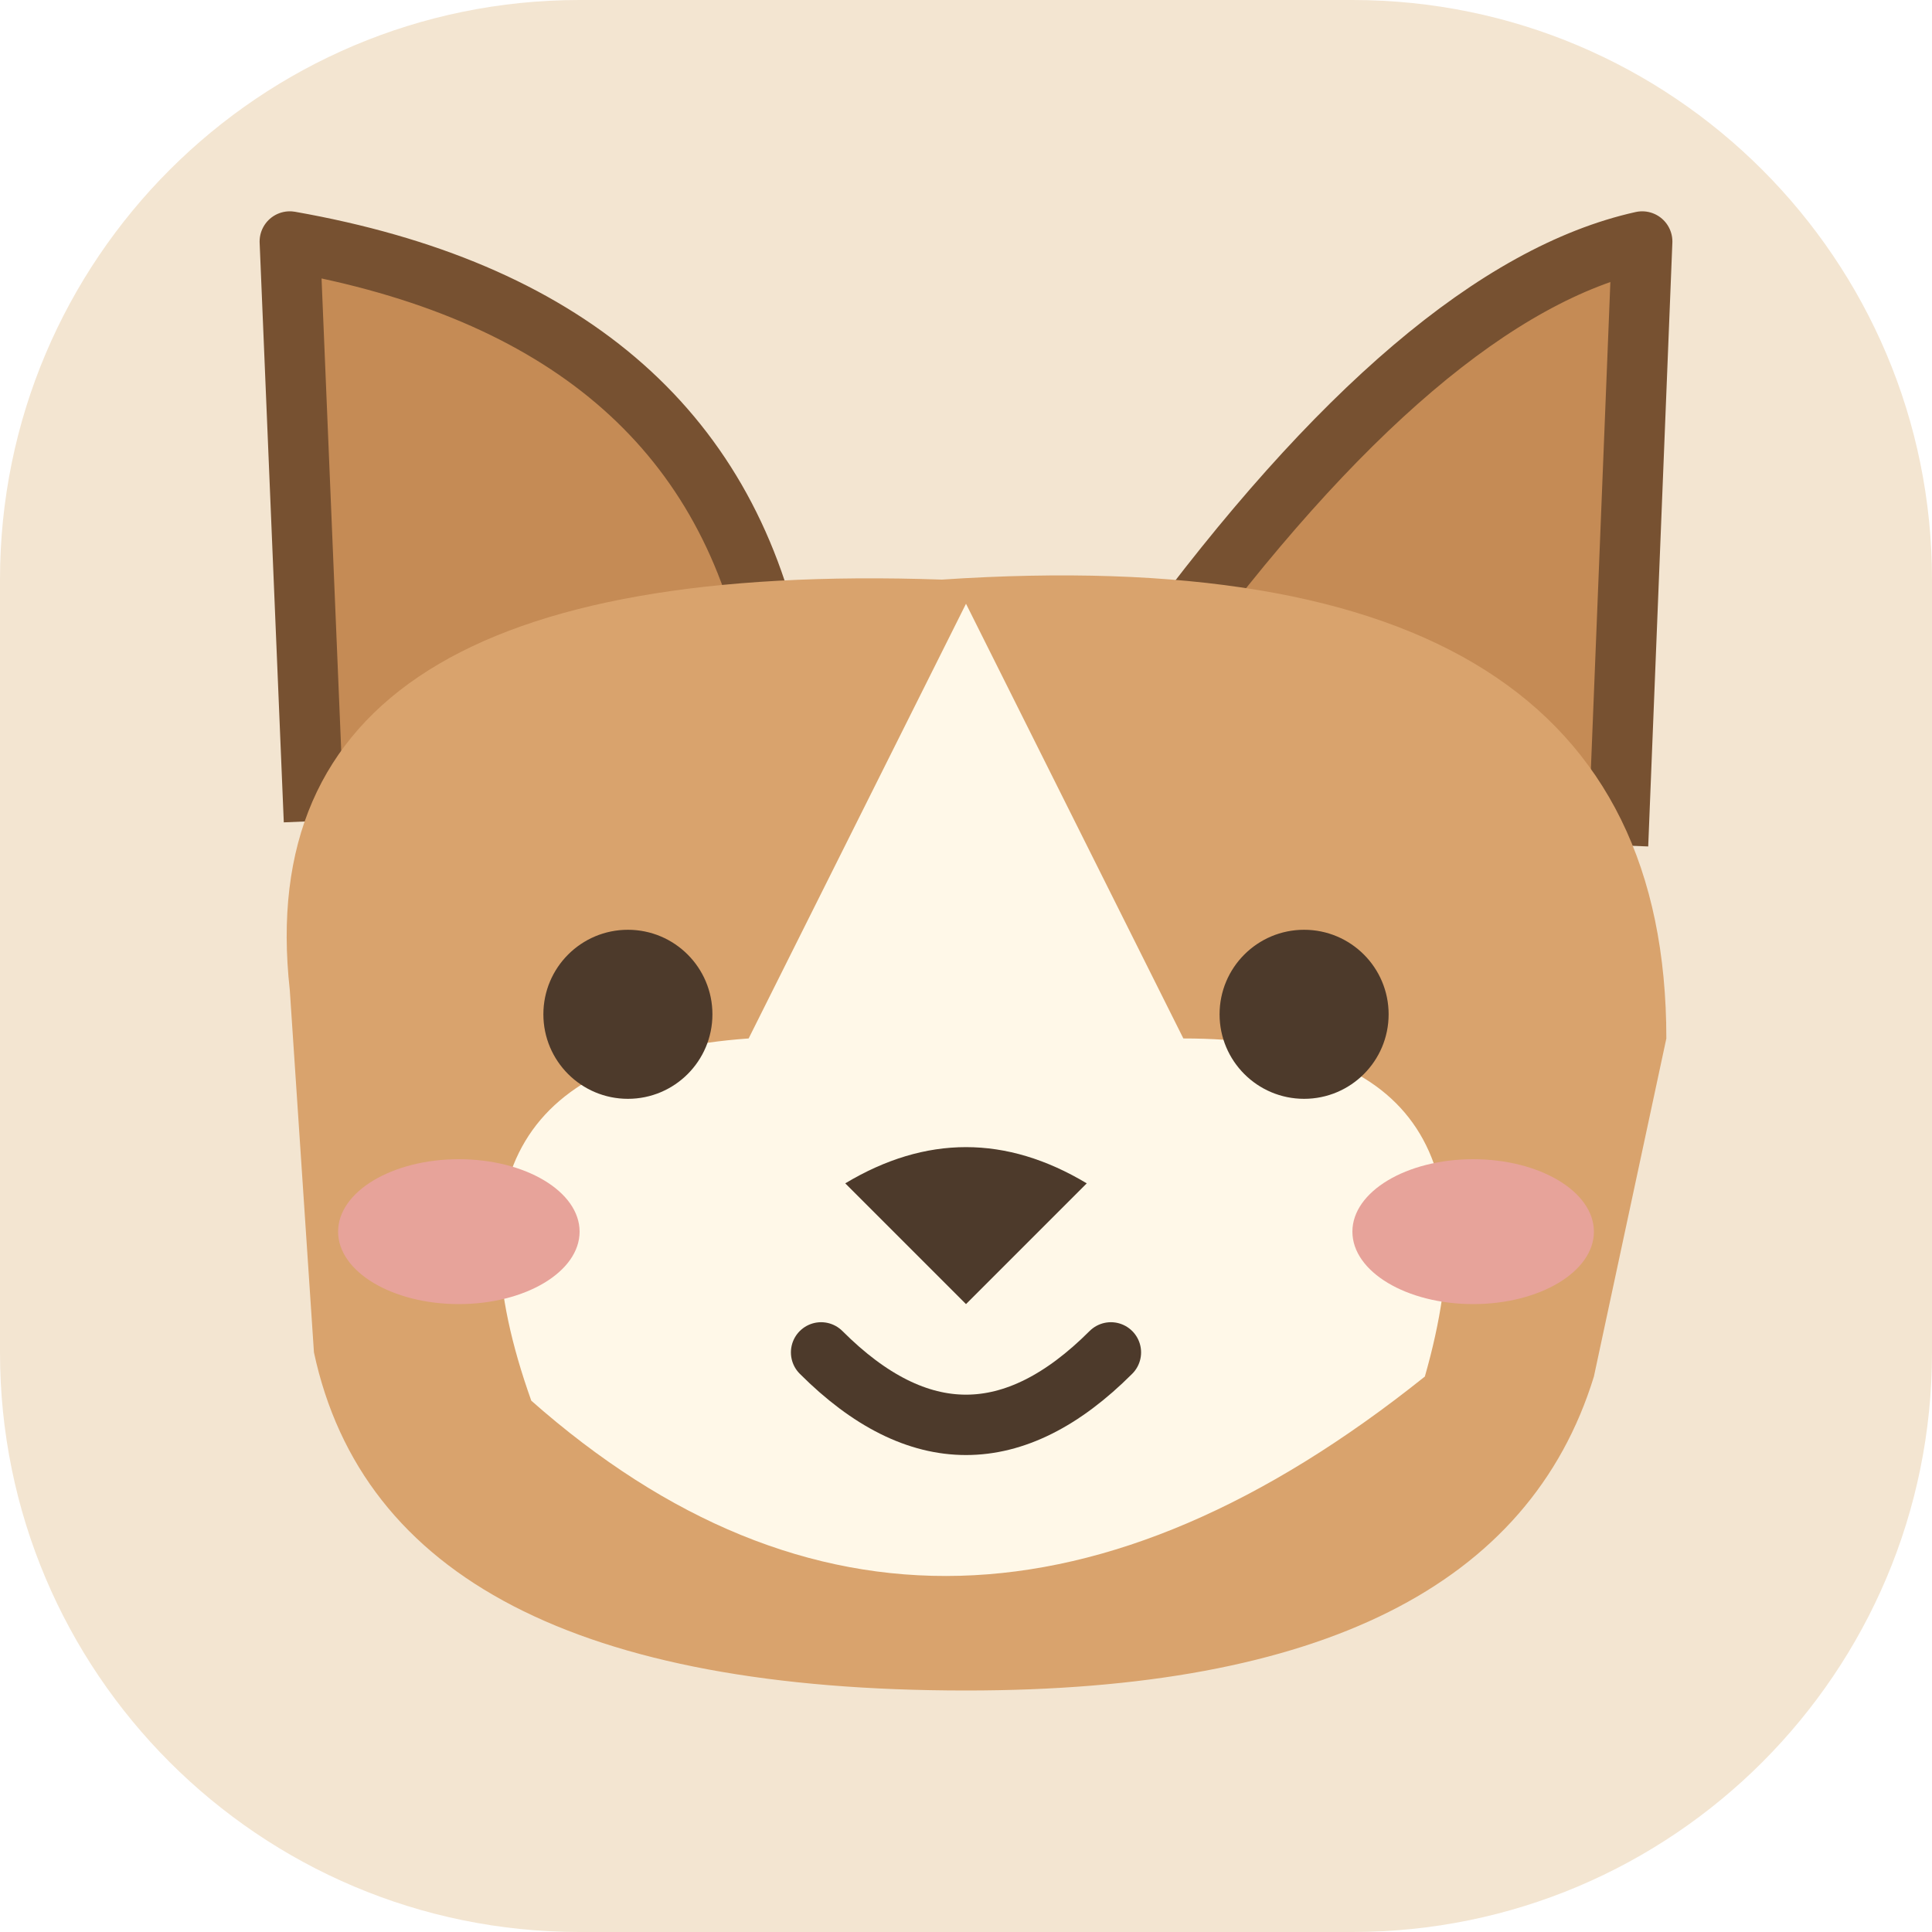
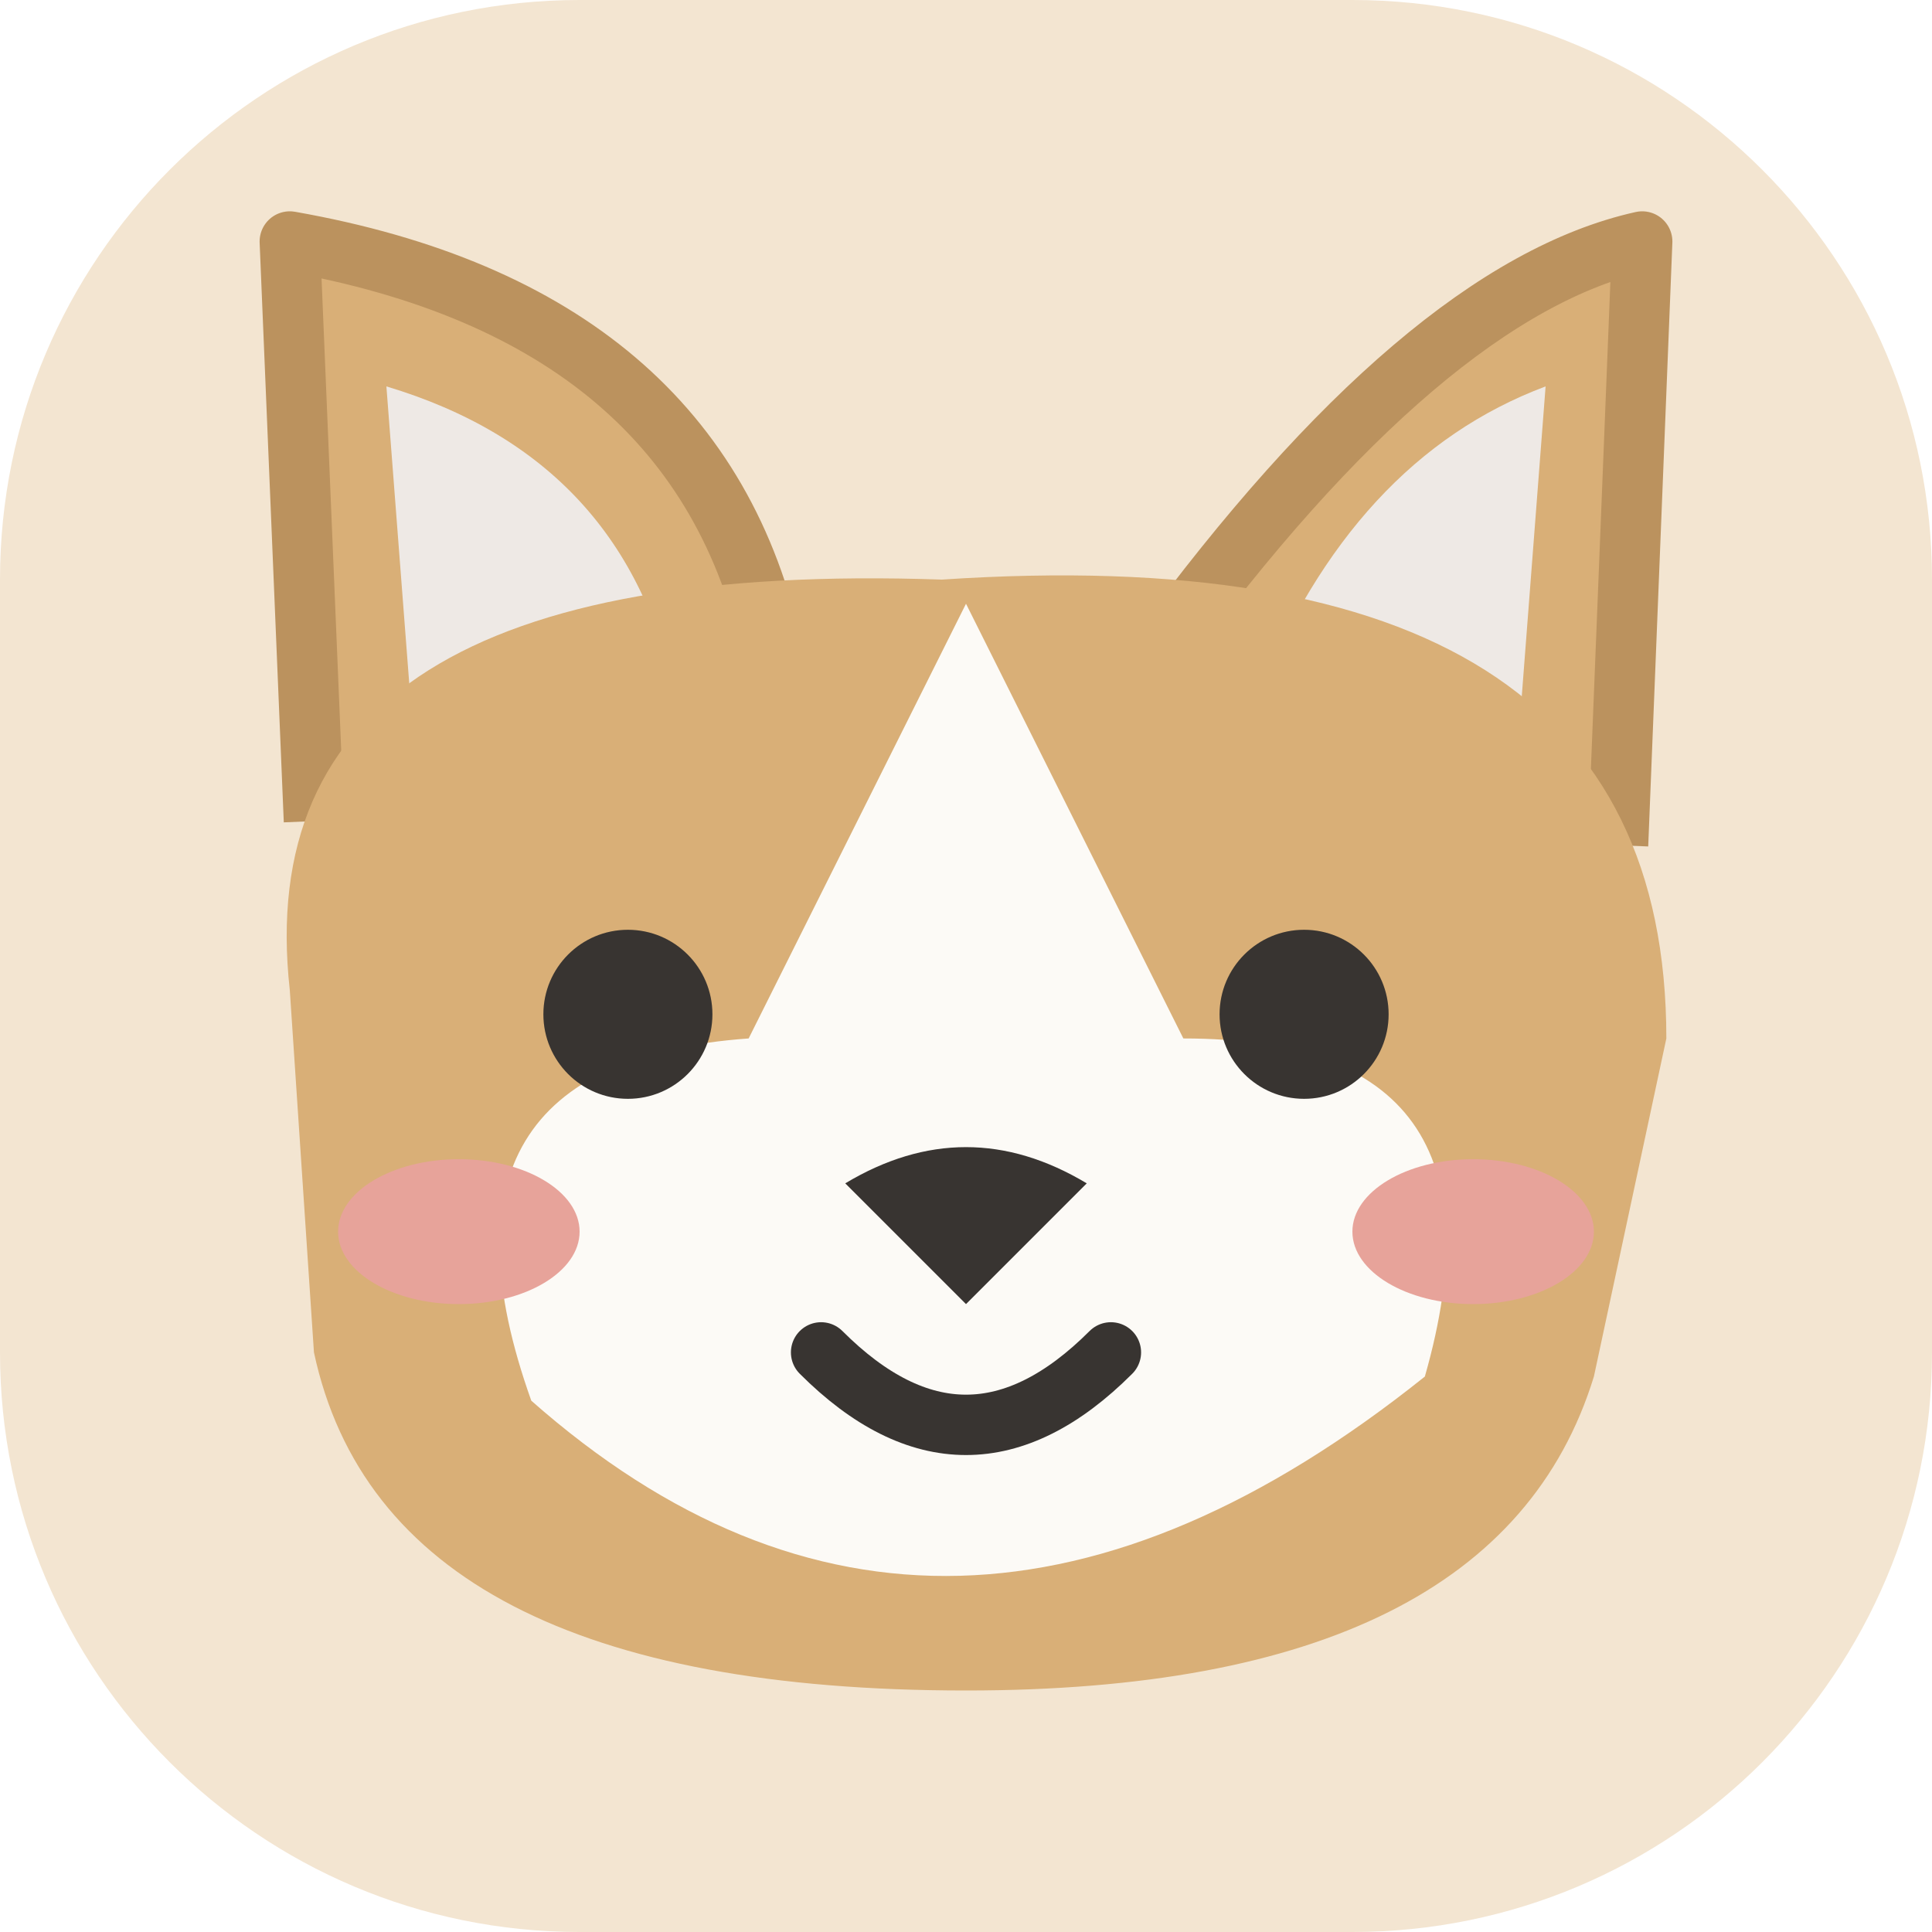
<svg xmlns="http://www.w3.org/2000/svg" viewBox="0 0 80 80">
  <rect width="80" height="80" rx="24" fill="#f3e5d1" />
-   <path d="M13 34 12 10Q29 13 32 27M48 27Q59 12 68 10L67 35" fill="#c58b55" stroke="#775131" stroke-width="2.5" stroke-linejoin="round" />
-   <path d="M12 41Q10 23 39 24Q69 22 69 43L66 57Q62 70 40 70Q16 70 13 56Z" fill="#d9a36d" />
-   <path d="M40 25 31 43Q17 44 22 58Q39 73 59 57Q63 43 49 43Z" fill="#fff8e8" />
-   <circle cx="26" cy="42" r="3.5" fill="#4d3a2b" />
-   <circle cx="54" cy="42" r="3.5" fill="#4d3a2b" />
-   <path d="M35 49Q40 46 45 49L40 54Z" fill="#4d3a2b" />
-   <path d="M34 56Q40 62 46 56" fill="none" stroke="#4d3a2b" stroke-width="2.5" stroke-linecap="round" />
+   <path d="M13 34 12 10Q29 13 32 27M48 27Q59 12 68 10L67 35" fill="#d9af77" stroke="#bb925e" stroke-width="2.5" stroke-linejoin="round" />
+   <path d="m17 29-1-13q10 3 12 13m24 0q4-10 12-13l-1 13" fill="#eee9e5" />
+   <path d="M12 41Q10 23 39 24Q69 22 69 43L66 57Q62 70 40 70Q16 70 13 56Z" fill="#d9af77" />
+   <path d="M40 25 31 43Q17 44 22 58Q39 73 59 57Q63 43 49 43Z" fill="#fcfaf6" />
+   <circle cx="26" cy="42" r="3.5" fill="#383431" />
+   <circle cx="54" cy="42" r="3.5" fill="#383431" />
+   <path d="M35 49Q40 46 45 49L40 54Z" fill="#383431" />
+   <path d="M34 56Q40 62 46 56" fill="none" stroke="#383431" stroke-width="2.5" stroke-linecap="round" />
  <ellipse cx="19" cy="51" rx="5" ry="3" fill="#e7a39a" />
  <ellipse cx="61" cy="51" rx="5" ry="3" fill="#e7a39a" />
</svg>
